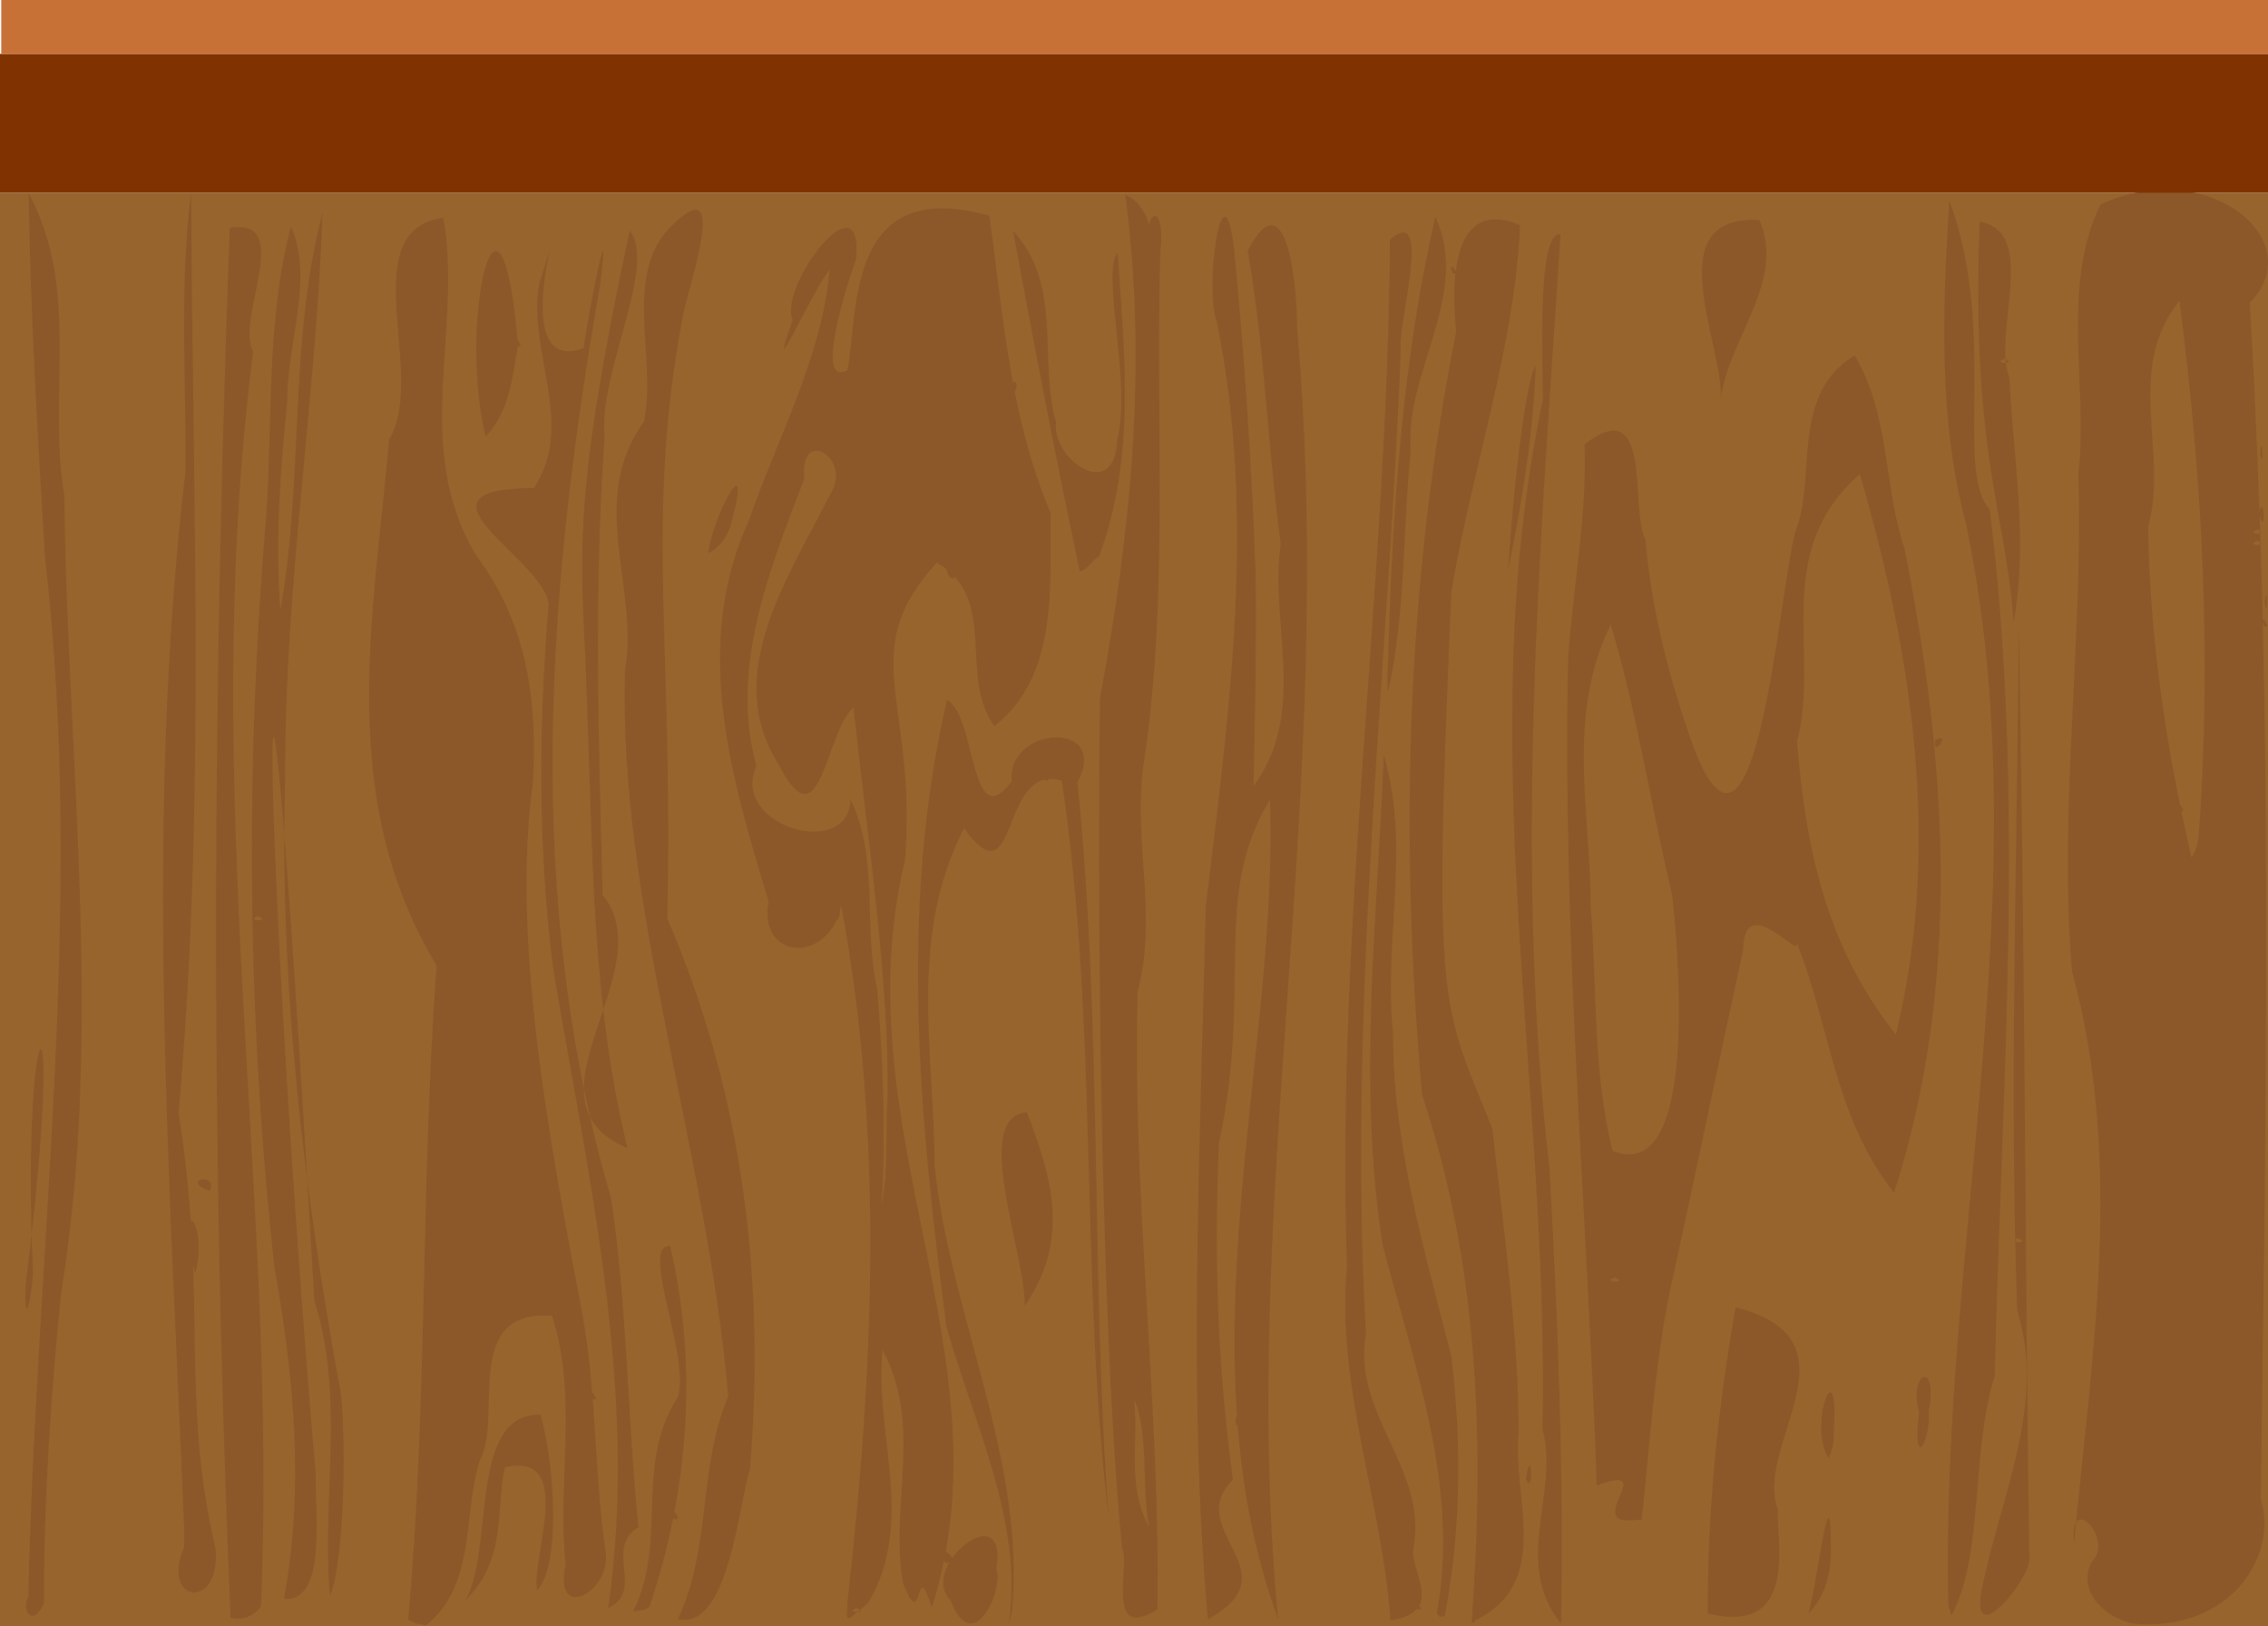
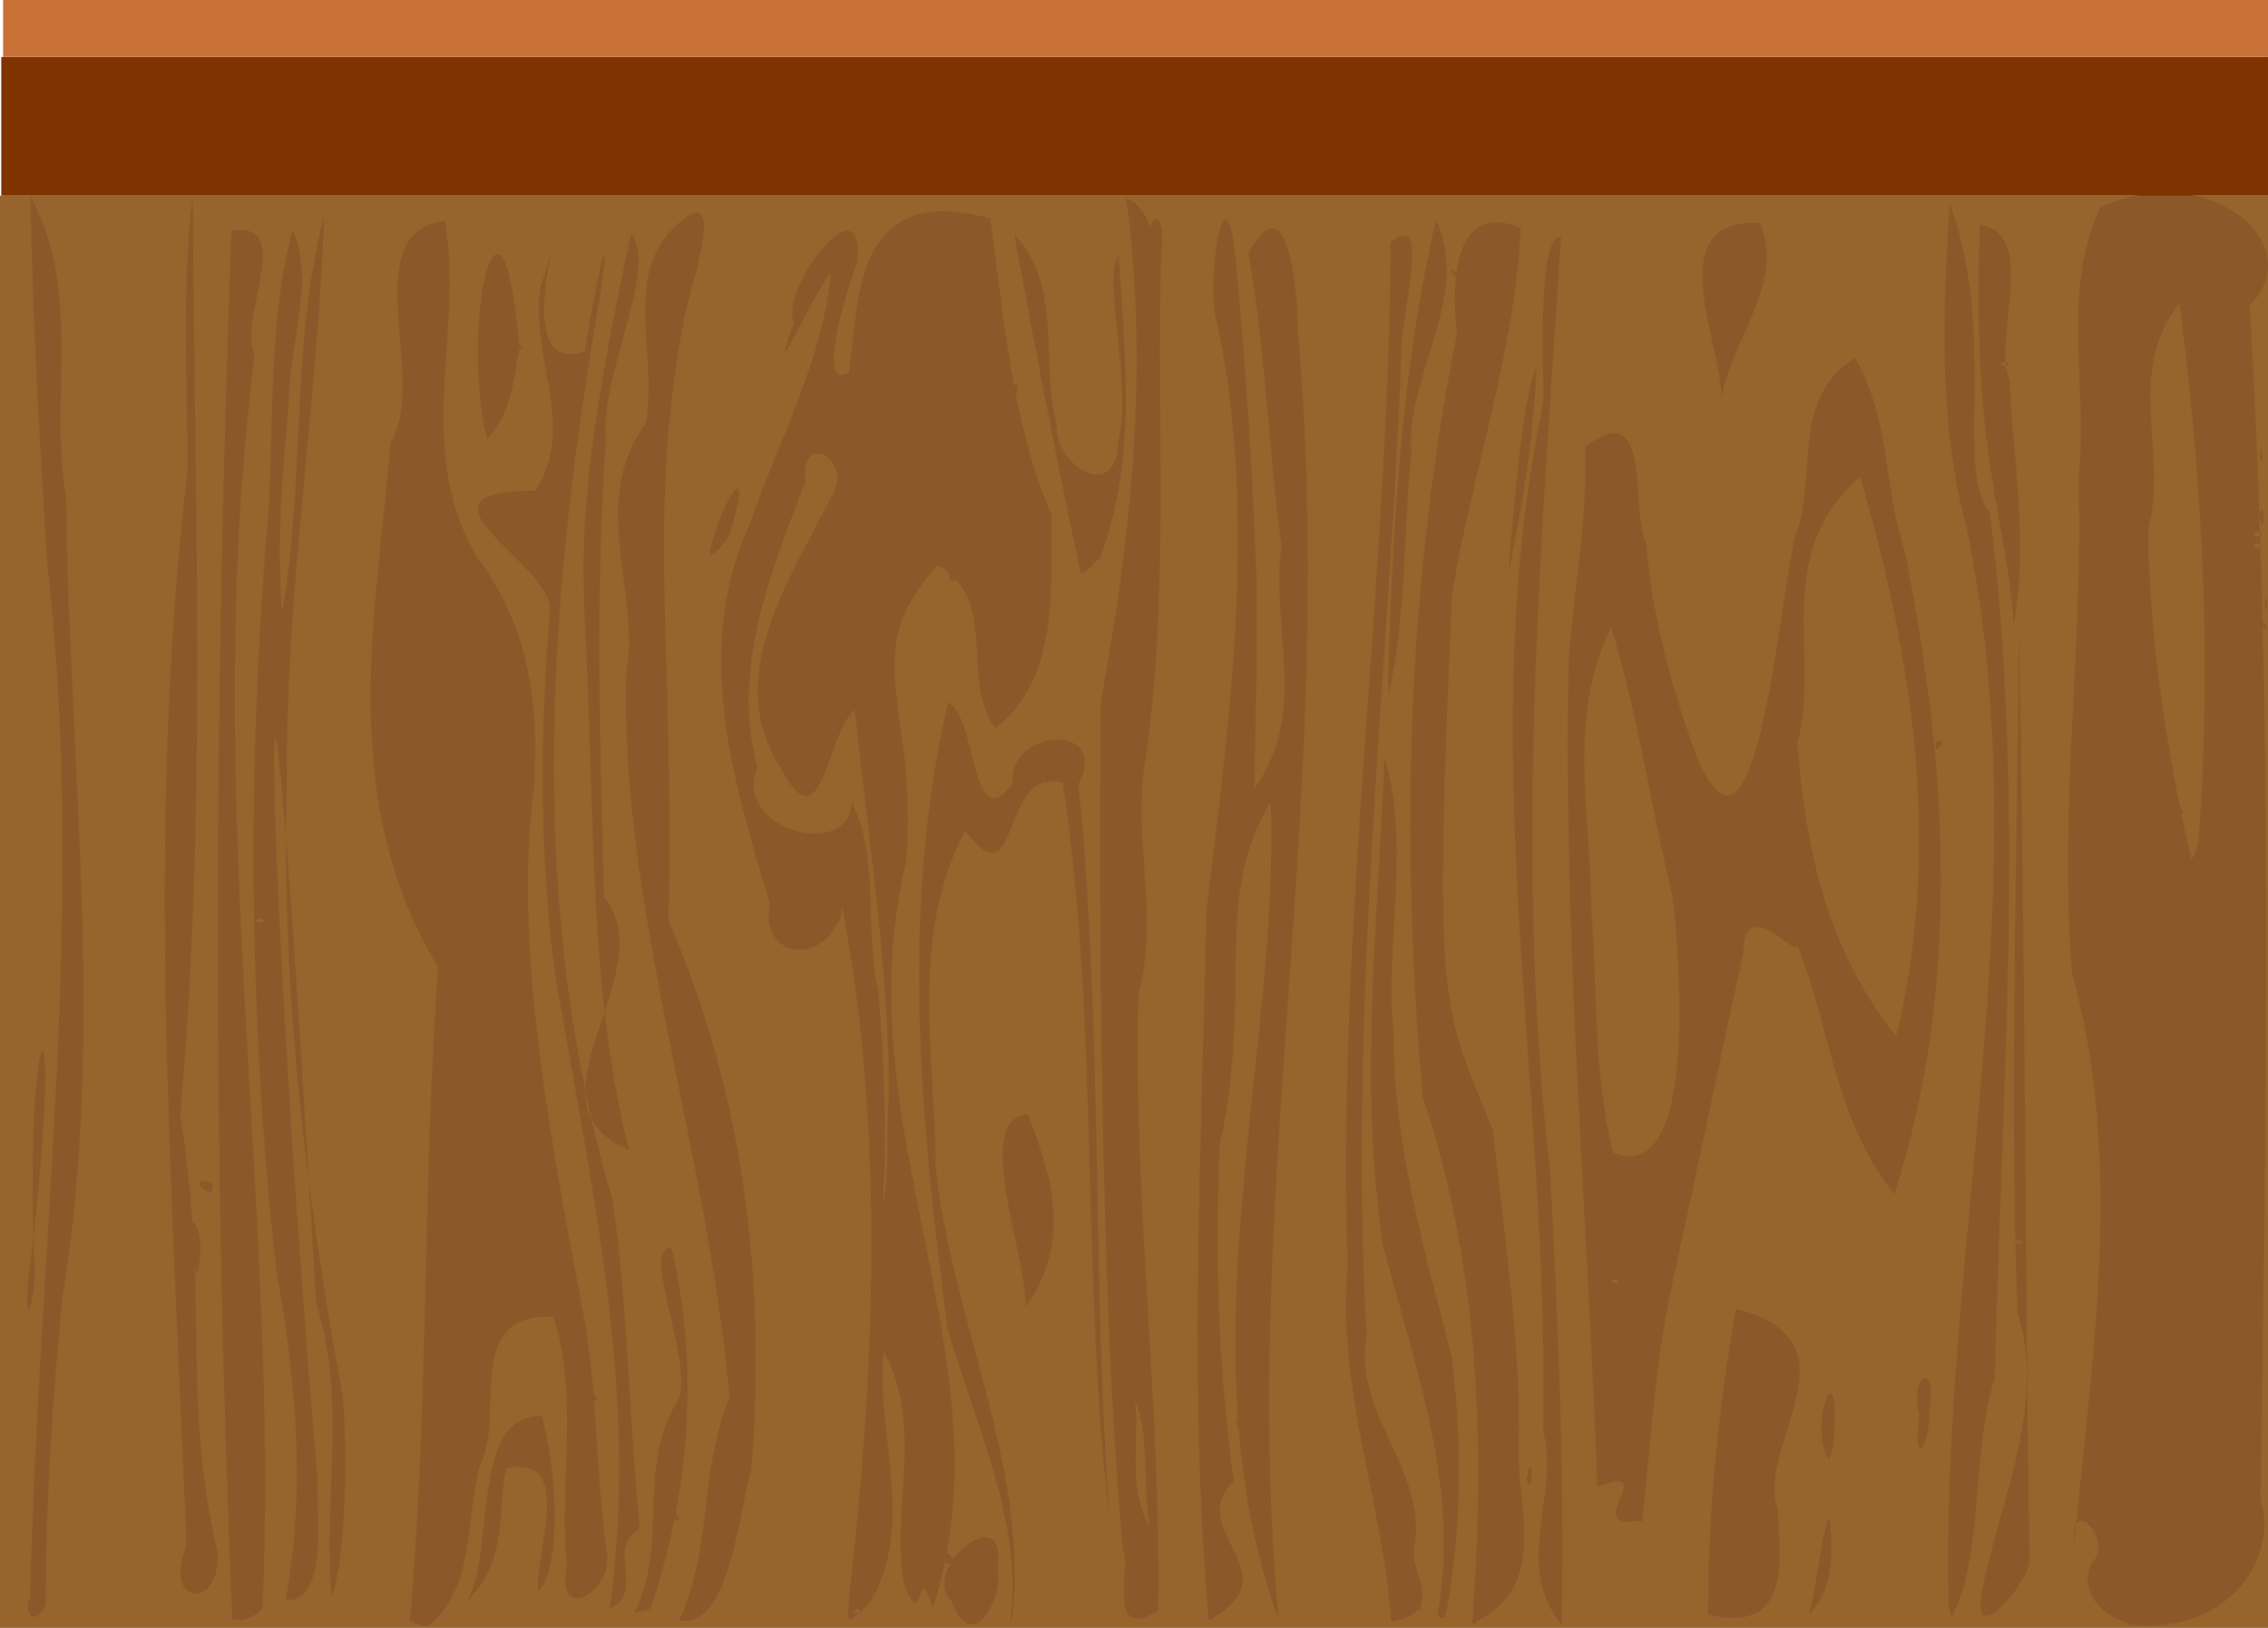
- <svg xmlns="http://www.w3.org/2000/svg" id="svg14" version="1.1" width="600" height="430">
+ <svg xmlns="http://www.w3.org/2000/svg" height="140" width="195.001" version="1.1" id="svg14">
  <defs id="defs18" />
-   <g id="g12" transform="matrix(1.000822,0,0,0.6225041,-0.492955,-224.9885)">
-     <g id="g10" transform="matrix(1.1719,0,0,1.1901,1.2857e-6,443.32)">
-       <path id="path6" fill="#96642c" d="M 0,256 V 0 H 256 512 V 256 512 H 256 0 Z" />
-       <path id="path8" d="M 6.814,501.4 C 8.493,377.85 19.651,254.24 10.606,130.73 8.93,87.165 7.295,43.784 6.885,0.19 18.709,35.083 11.009,72.256 14.94,108.2 c 0.605,95.044 8.964,190.32 -0.782,285.16 -2.341,36.731 -3.841,73.527 -3.827,110.34 -2.665,8.981 -5.205,1.955 -3.517,-2.295 z m 35.125,-25.15 c -3.179,-125.7 -9.012,-251.66 0.349,-377.23 0.092,-33.006 -1.399,-66.074 1.236,-99.02 0.4,115.88 3.276,218.66 -2.822,328.56 6.641,65.97 0.299,101.84 8.348,155.6 1.194,22.219 -12.517,19.49 -7.094,-0.579 l 0.055,-3.668 z m 10.498,32.5 c -4.728,-177.23 -3.952,-333.12 -0.185,-496.2 14.787,-3.938 1.079,33.058 5.263,44.161 -12.609,156.39 5.707,302.75 1.764,447.87 -0.938,2.606 -3.723,5.543 -6.842,4.172 z m 12.043,-6.75 c 4.606,-39.39 2.294,-79.04 -2.14,-118.29 -6.205,-89.43 -6.656,-179.17 -1.85,-268.67 1.466,-34.208 -0.025,-69.561 5.559,-102.96 5.268,18.734 -0.984,41.842 -0.843,62.327 -1.55,24.817 -2.751,49.713 -1.544,74.573 5.35,-47.15 1.795,-94.968 9.52,-141.9 -1.506,67.218 -8.65,134.23 -8.433,201.53 -1.339,73.723 4.099,147.37 12.6,220.53 1.28,21.885 0.491,60.196 -2.488,71.842 -1.965,-35.12 3.498,-70.53 -3.531,-105.35 -13.278,-364.96 -12.07,-165.81 0.341,62.74 -0.43,10.898 2.779,45.058 -7.191,43.625 z m -5.876,-243.73 c -3.092,1.816 3.247,2.117 0,0 z m 33.89,251.19 c 4.425,-77.77 2.776,-155.73 6.418,-233.54 -22.893,-60.04 -14.117,-125.35 -10.715,-187.84 8.721,-22.85 -8.336,-74.557 12.203,-79.139 4.531,40.003 -7.348,81.614 7.42,120.54 11.974,25.458 13.775,53.397 12.792,81.153 -4.874,56.428 3.692,127.48 11.28,190.78 3.146,28.045 2.54,56.222 5.162,84.269 1.124,13.766 -11.902,25.17 -9.054,4.086 -1.929,-29.52 2.897,-59.823 -3.08,-88.867 -20.623,-2.229 -10.912,36.585 -16.33,51.892 -3.765,18.858 -0.726,44.373 -12.081,58.666 l -2.289,-0.706 -1.724,-1.288 z m 12.916,-6.96 c 6.58,-17.962 0.547,-66.886 16.939,-66.208 3.3,18.631 4.532,53.828 -0.788,62.681 -1.341,-11.773 8.776,-49.667 -7.247,-43.942 -2.139,14.22 0.634,32.618 -8.905,47.469 z m 32.202,2.75 c 6.979,-76.491 -4.453,-152.84 -12.463,-228.75 -3.411,-43.114 -3.244,-86.448 -0.96,-129.62 -1.275,-16.683 -33.837,-41.094 -3.305,-41.474 9.511,-23.074 -1.614,-48.772 1.186,-72.994 7.793,-38.624 -8.461,33.789 9.991,23.083 0.969,-11.832 6.441,-55.829 3.702,-22.398 -11.982,108.2 -17.345,218.41 2.509,326.03 3.658,39.01 3.669,78.232 6.142,117.32 -7.823,7.446 1.508,22.79 -6.802,28.809 z m 5.631,1.25 c 7.916,-25.138 0.165,-52.147 10.028,-76.391 3.094,-13.963 -8.722,-54.714 -1.694,-54.075 6.242,42.613 4.262,86.333 -4.544,128.25 -0.463,1.96 -2.267,1.792 -3.791,2.212 z m 10.096,2.75 c 7.676,-26.102 4.456,-53.859 11.365,-79.603 -4.894,-88.305 -24.949,-176.65 -23.29,-259.32 3.215,-29.474 -8.624,-60.189 4.251,-88.622 2.946,-22.438 -4.532,-50.67 5.37,-68.464 15.181,-25.055 3.9,23.093 3.249,32.228 -8.418,70.816 -1.864,117.84 -3.369,213.6 17.979,65.9 21.922,133.4 18.675,196.44 -2.558,12.532 -4.787,57.899 -16.251,53.737 z m 38.261,-6.5 c 5.875,-82.585 8.265,-165.84 -1.422,-248.24 -2.902,21.359 -18.936,19.28 -16.385,-1.507 -8.539,-44.68 -17.351,-91.262 -4.436,-136.07 6.539,-29.721 16.617,-58.917 18.188,-89.525 -4.202,8.26 -14.673,46.27 -8.314,18.053 -3.442,-11.568 15.979,-52.29 14.283,-21.81 -2.115,9.301 -9.487,45.923 -1.964,39.745 2.616,-19.805 -0.732,-69.771 32.023,-55.181 3.154,35.664 4.595,71.495 13.838,106.2 -0.321,24.37 2.11,57.667 -12.691,76.003 -8.241,-17.686 1.09,-45.603 -13.005,-58.379 -18.686,32.417 -4.312,49.207 -7.177,106.3 -14.467,95.279 24.029,177.94 6.048,266.79 -3.925,-19.871 -1.758,10.484 -6.463,-8.676 -3.151,-27.773 4.647,-55.988 -4.635,-83.321 -1.927,29.802 7.569,61.39 -3.244,90.315 -5.702,7.739 -4.782,6.961 -4.645,-0.704 z m 2.006,2.521 c -3.092,1.816 3.247,2.117 0,0 z m 7.03,-183.36 c 0.303,-40.418 -4.535,-92.033 -7.698,-138.11 -6.342,8.397 -7.359,49.613 -16.737,20.717 -13.08,-32.332 1.772,-66.349 11.635,-97.324 4.877,-12.577 -7.252,-23.89 -5.991,-5.161 -8.095,33.416 -16.818,68.093 -10.831,102.62 -6.031,21.587 20.958,33.752 21.243,11.959 6.559,21.466 2.768,45.281 6.013,67.675 1.327,25.592 1.99,51.242 1.027,76.86 1.589,-13.023 0.768,-26.166 1.339,-39.24 z m -19.289,-90.452 c -2.81,-7.622 3.811,4.131 0,0 z m 33.474,271.04 c -7.456,-11.866 13.136,-37.835 10.308,-11.258 1.793,7.568 -5.302,32.212 -10.308,11.258 z m 13.16,8.25 c 3.328,-36.091 -7.904,-71.1 -14.102,-106.09 -6.096,-74.271 -10.707,-149.43 0.128,-223.51 6.691,5.106 5.052,49.114 14.632,29.026 -1.283,-19.782 22.345,-22.186 14.812,0.352 5.598,87.307 3.014,174.87 7.006,262.24 -6.45,-87.502 -2.242,-175.48 -10.546,-262.88 -14.248,-6.692 -9.476,44.191 -22.06,17.023 -12.612,38.854 -6.726,80.396 -6.618,120.46 3.442,53.39 20.757,105.77 17.423,159.51 z m 25.566,-26.5 c -4.219,-65.566 -5.777,-202.21 -5.026,-303.65 7.02,-59.598 10.791,-119.88 5.724,-179.8 12.267,8.193 2.06,56.021 5.345,21.018 -1.476,-17.208 3.88,-18.466 2.542,-0.818 -1.168,61.606 2.076,123.33 -3.925,184.78 -2.051,26.634 3.333,52.874 -1.194,79.44 -1.26,73.539 5.137,147.02 4.452,220.58 -11.967,12.023 -5.997,-16.65 -7.918,-21.552 z m 6.039,-8 c -1.731,-14.482 0.012,-33.635 -3.321,-45.221 1.007,15.061 -1.786,30.643 3.321,45.221 z m 13.299,33 c -4.443,-78.11 -1.944,-158.25 -0.484,-254.51 5.315,-69.448 11.485,-139.38 2.459,-208.81 -2.817,-11.423 1.281,-58.307 3.896,-26.381 2.397,39.385 4.063,78.844 4.915,118.3 0.176,24.683 -0.198,49.364 -0.509,74.044 12.41,-26.934 3.523,-57.918 6.138,-86.494 -2.961,-34.912 -3.583,-69.951 -7.449,-104.7 9.32,-28.143 11.246,17.257 11.119,27.088 9.21,167.22 -13.286,310.48 -4.274,461.46 -22.072,-95.888 0.317,-202.1 -1.833,-292.62 -13.288,34.965 -3.817,66.052 -11.49,122.71 -1.138,40.066 -0.333,80.212 3.139,120.15 -11.518,17.904 13.867,33.03 -5.626,49.775 z m 41.186,0.5 c -1.881,-42.287 -12.358,-83.945 -9.82,-126.47 -2.573,-122.29 9.164,-244.28 9.689,-366.53 9.786,-13.416 1.692,30.528 2.429,38.892 -2.361,105.02 -12.197,233.98 -7.849,351.65 -3.266,29.054 14.115,48.168 10.692,76.789 -0.778,8.409 7.399,22.393 -5.142,25.675 z m 10.415,-2.5 c 5.293,-44.249 -4.963,-88.016 -12.162,-131.32 -5.793,-58.265 -1.167,-116.81 0.209,-175.17 6.174,32.721 -0.1,66.239 2.103,99.317 -0.125,38.867 6.995,77.176 13.135,115.32 2.379,30.908 2.195,62.067 -1.471,92.868 l -1.197,0.119 z m 7.884,3.23 c 2.904,-62.973 1.806,-126.6 -11.188,-188.44 -5.067,-90.85 -3.653,-182.2 7.706,-272.55 -0.716,-11.295 -2.508,-49.041 14.404,-37.913 -1.248,44.103 -10.981,87.366 -15.517,131.11 -4.109,150.87 -2.35,145.67 9.265,191.47 2.504,36.091 5.871,72.559 5.91,108.55 -1.485,22.941 7.77,53.416 -9.703,66.913 l -0.311,0.84 -0.566,0.032 z m 15.99,-68.98 c 1.582,-122.52 -16.229,-245.44 0.066,-367.56 0.01,-16.439 -1.273,-60.105 3.993,-59.1 -4.605,111.34 -10.617,222.94 -2.464,334.26 1.839,53.9 3.233,107.83 2.571,161.77 -11.068,-21.861 -0.329,-46.404 -4.166,-69.376 z m 37.268,65.75 c -0.085,-36.525 2.216,-73.034 6.291,-109.32 29.176,11.87 3.933,49.079 9.513,72.245 -0.458,10.809 4.923,45.08 -15.804,37.079 z m 22.712,0 c 2.246,-12.724 5.099,-55.084 5.067,-21.311 -0.155,7.33 -1.202,14.93 -5.067,21.311 z m 31.552,-3 c -1.869,-128.49 20.836,-257.1 4.084,-385.36 -6.439,-38.43 -5.388,-77.314 -3.869,-116.09 10.914,46.484 1.125,96.792 9.103,110.27 8.134,103 2.624,206.36 1.135,309.49 -5.469,27.125 -2.32,63.442 -9.776,85.429 z m 7.482,-5 c 4.116,-33.418 14.722,-66.42 8.044,-100.28 -1.811,-81.171 0.018,-162.36 0.346,-243.53 1.395,110.76 1.366,221.84 2.384,332.42 0.161,7.157 -13.246,33.002 -10.774,11.398 z m 8.225,-125.98 c -3.092,1.816 3.247,2.117 0,0 z m 16.608,115.51 c 5.344,-7.91 -5.267,-25.516 -3.966,-6.637 4.048,-67.882 11.287,-136.44 -0.437,-203.97 -3.112,-59.168 2.573,-118.39 1.412,-177.65 2.288,-31.776 -4.117,-66.116 4.963,-96.33 24.308,-17.71 47.477,13.077 33.68,35.054 5.356,142.29 3.732,284.71 2.485,427.07 4.014,20.134 -6.76,47.755 -28.903,44.544 -8.514,-3.533 -11.953,-13.841 -9.233,-22.087 z m 24.14,-258.78 c 2.977,-63.817 0.909,-127.79 -4.339,-191.44 -12.492,24.572 -2.415,54.173 -7.055,80.695 0.337,39.524 4.033,78.963 9.769,118.05 0.98,-2.361 1.473,-4.762 1.625,-7.309 z m -4.283,-9.417 c -1.302,-5.882 2.28,1.853 0,0 z m 17.525,-96.312 c -3.092,1.816 3.247,2.117 0,0 z m 0,-4 c -3.092,1.816 3.247,2.117 0,0 z m -189.53,385.31 c -1.302,-5.882 2.28,1.853 0,0 z m -106.31,-16.349 c -5.2,-10.991 5.12,-0.315 0,0 z m 155.93,-15.42 c -13.027,2.86 5.594,-20.978 -9.077,-12.262 -2.23,-98.242 -7.792,-196.49 -6.487,-294.77 1.083,-25.638 4.323,-51.529 3.715,-76.958 15.618,-19.028 10.098,23.307 13.74,34.129 1.368,25.262 5.409,50.115 11.002,74.683 14.127,57.126 19.2,-58.224 22.851,-77.716 4.869,-19.869 -1.337,-48.594 13.329,-62.845 8.054,21.594 6.444,46.133 11.204,68.822 9.667,76.18 12.966,154.72 -2.312,230.13 -14.271,-28.485 -14.479,-63.401 -23.326,-94.363 6.223,20.138 -10.51,-17.431 -10.756,7.949 -5.61,40.494 -10.868,81.078 -16.488,121.6 -3.524,27.064 -4.495,54.742 -6.384,81.686 l -1.009,-0.088 z m -5.081,-86.538 c -3.092,1.816 3.247,2.117 0,0 z m 12.965,-136.88 c -4.878,-32.036 -7.76,-64.371 -13.83,-96.223 -10.144,32.581 -4.539,67.52 -4.492,101.09 1.427,28.952 0.374,58.122 4.916,86.845 20.886,13.332 14.012,-83.322 13.406,-91.714 z m 50.495,50.153 c 10.254,-66.482 3.974,-134.29 -8.133,-200.08 -20.221,27.952 -8.855,63.891 -14.174,95.514 1.865,35.652 6.039,72.245 22.306,104.56 z m -276.08,172.52 c -1.563,-7.663 3.608,2.98 0,0 z m 192.62,-13.81 c 1.285,-13.411 1.821,6.868 0,0 z m 88.715,-23.759 c -2.505,-14.372 4.309,-18.897 2.173,-0.724 0.356,12.562 -3.867,21.342 -2.173,0.724 z m -20.449,16.318 c -4.726,-12.203 2.302,-39.546 1.206,-10.868 0.047,3.645 -0.035,7.371 -1.206,10.868 z m -294.89,-7.25 c -1.257,-6.08 3.19,2.857 0,0 z m 161.19,-5.06 c -0.114,-7.669 1.403,4.177 0,0 z m 0.077,-7.5 c 0.756,-8.126 0.756,8.126 0,0 z m -145.19,-1.417 c -1.302,-5.882 2.28,1.853 0,0 z m 145.15,-6.58 c 0.55,-6.89 0.55,6.89 0,0 z m -272.96,-34.5 c 9.399,-119.26 -1.186,-102.54 1.623,-3.73 -0.312,8.81 -2.079,21.54 -1.623,3.73 z m 225.32,7.873 c 0.167,-18.87 -12.146,-67.601 0.498,-69.034 5.389,22.42 10.012,44.973 -0.498,69.034 z m -187.94,-17.12 c -2.729,-24.204 3.881,-10.842 0.792,5.428 z m 4.015,-23.917 c -6.831,-4.11 2.276,-6.666 0,0 z m 94.333,-15.22 c -7.996,-51.204 -7.762,-103.31 -9.073,-155.01 -0.853,-54.347 -4.817,-66.827 9.582,-172.57 6.231,12.661 -7.253,51.423 -5.684,73.579 -2.442,54.473 -1.354,109.1 -0.45,163.58 13.904,26.911 -19.879,73.65 5.625,90.411 z m -101,-66.78 c -27.333,158.3 -13.667,79.149 0,0 z m 148.39,-14.75 c -7.082,-5.538 2.74,-7.258 0,0 z m 92.685,-30.001 c -1.302,-5.882 2.28,1.853 0,0 z m 1,-15 c -1.302,-5.882 2.28,1.853 0,0 z m -47,-5 c -1.302,-5.882 2.28,1.853 0,0 z m 200.92,-14.14 c 3.808,-3.601 -0.754,6.917 0,0 z m -123.38,-32.44 c 1.024,-51.604 3.2,-103.32 10.598,-154.45 8.093,27.809 -7.003,55.371 -5.555,83.467 -1.877,28.732 -1.087,57.663 -5.122,86.234 -0.378,-5.081 0.113,-10.166 0.079,-15.25 z m 197.45,-8.417 c -1.302,-5.882 2.28,1.853 0,0 z m -56.426,-1.335 c -1.649,-38.762 -9.599,-59.871 -7.66,-142.93 13.432,3.767 2.781,39.721 6.673,55.558 0.923,29.101 4.337,58.306 0.987,87.376 z M 452.56,59.285 c -3.092,1.816 3.247,2.117 0,0 z m 58.68,86.737 c 0.756,-8.126 0.756,8.126 0,0 z m -296.8,-9.101 c -3.254,-13.074 3.903,4.915 0,0 z m 29.53,-1.81 c -5.41,-40.435 -10.33,-80.937 -15.03,-121.46 11.342,19.39 5.635,46.11 9.68,68.329 -1.03,13.468 13.386,28.933 13.794,6.098 3.333,-19.533 -3.662,-59.538 0.103,-66.735 1.582,37.562 4.353,75.935 -5.255,112.73 2.504,-9.723 -1.181,0.992 -3.292,1.039 z m 96.667,-0.758 c 0.686,-21.219 3.78,-67.731 6.173,-72.615 -0.558,24.305 -3.049,48.52 -6.173,72.615 z m -180.41,-5.62 c 0.635,-12.321 10.085,-40.219 5.254,-11.541 -0.636,4.2 -2.001,8.579 -5.254,11.541 z m 349.74,-14.21 c 1.281,-8.501 1.529,9.73 0,0 z m -264.86,-10.41 c -2.917,-4.718 5.554,1.919 0,0 z m 265.11,-10.59 c 0.285,-9.356 0.992,6.115 0,0 z m -400.25,-6.451 c -6.37,-41.204 3.36,-106.66 7.3,-32.543 -1.33,10.862 -1.66,22.856 -7.3,32.543 z m 278.58,-13.271 c 0.87,-18.835 -14.6,-66.11 8.73,-64.037 6.03,21.837 -7.16,42.595 -8.73,64.037 z m 33.494,-0.194 c -1.302,-5.882 2.28,1.853 0,0 z m -193.43,-5.084 c 2.022,-4.356 0.79,7.253 0,0 z m -111.56,-13.917 c -1.302,-5.882 2.28,1.853 0,0 z m 211,-26 c -1.302,-5.882 2.28,1.853 0,0 z" fill="#8c5829" />
+   <g transform="matrix(0.3249942,0,0,0.2021441,-4.17845e-7,-72.78724)" id="g12">
+     <g transform="matrix(1.1719,0,0,1.1901,1.2857e-6,443.32)" id="g10">
+       <path d="M 0,256 V 0 H 256 512 V 256 512 H 256 0 Z" fill="#96642c" id="path6" />
+       <path fill="#8c5829" d="M 6.814,501.4 C 8.493,377.85 19.651,254.24 10.606,130.73 8.93,87.165 7.295,43.784 6.885,0.19 18.709,35.083 11.009,72.256 14.94,108.2 c 0.605,95.044 8.964,190.32 -0.782,285.16 -2.341,36.731 -3.841,73.527 -3.827,110.34 -2.665,8.981 -5.205,1.955 -3.517,-2.295 z m 35.125,-25.15 c -3.179,-125.7 -9.012,-251.66 0.349,-377.23 0.092,-33.006 -1.399,-66.074 1.236,-99.02 0.4,115.88 3.276,218.66 -2.822,328.56 6.641,65.97 0.299,101.84 8.348,155.6 1.194,22.219 -12.517,19.49 -7.094,-0.579 l 0.055,-3.668 z m 10.498,32.5 c -4.728,-177.23 -3.952,-333.12 -0.185,-496.2 14.787,-3.938 1.079,33.058 5.263,44.161 -12.609,156.39 5.707,302.75 1.764,447.87 -0.938,2.606 -3.723,5.543 -6.842,4.172 z m 12.043,-6.75 c 4.606,-39.39 2.294,-79.04 -2.14,-118.29 -6.205,-89.43 -6.656,-179.17 -1.85,-268.67 1.466,-34.208 -0.025,-69.561 5.559,-102.96 5.268,18.734 -0.984,41.842 -0.843,62.327 -1.55,24.817 -2.751,49.713 -1.544,74.573 5.35,-47.15 1.795,-94.968 9.52,-141.9 -1.506,67.218 -8.65,134.23 -8.433,201.53 -1.339,73.723 4.099,147.37 12.6,220.53 1.28,21.885 0.491,60.196 -2.488,71.842 -1.965,-35.12 3.498,-70.53 -3.531,-105.35 -13.278,-364.96 -12.07,-165.81 0.341,62.74 -0.43,10.898 2.779,45.058 -7.191,43.625 z m -5.876,-243.73 c -3.092,1.816 3.247,2.117 0,0 z m 33.89,251.19 c 4.425,-77.77 2.776,-155.73 6.418,-233.54 -22.893,-60.04 -14.117,-125.35 -10.715,-187.84 8.721,-22.85 -8.336,-74.557 12.203,-79.139 4.531,40.003 -7.348,81.614 7.42,120.54 11.974,25.458 13.775,53.397 12.792,81.153 -4.874,56.428 3.692,127.48 11.28,190.78 3.146,28.045 2.54,56.222 5.162,84.269 1.124,13.766 -11.902,25.17 -9.054,4.086 -1.929,-29.52 2.897,-59.823 -3.08,-88.867 -20.623,-2.229 -10.912,36.585 -16.33,51.892 -3.765,18.858 -0.726,44.373 -12.081,58.666 l -2.289,-0.706 -1.724,-1.288 z m 12.916,-6.96 c 6.58,-17.962 0.547,-66.886 16.939,-66.208 3.3,18.631 4.532,53.828 -0.788,62.681 -1.341,-11.773 8.776,-49.667 -7.247,-43.942 -2.139,14.22 0.634,32.618 -8.905,47.469 z m 32.202,2.75 c 6.979,-76.491 -4.453,-152.84 -12.463,-228.75 -3.411,-43.114 -3.244,-86.448 -0.96,-129.62 -1.275,-16.683 -33.837,-41.094 -3.305,-41.474 9.511,-23.074 -1.614,-48.772 1.186,-72.994 7.793,-38.624 -8.461,33.789 9.991,23.083 0.969,-11.832 6.441,-55.829 3.702,-22.398 -11.982,108.2 -17.345,218.41 2.509,326.03 3.658,39.01 3.669,78.232 6.142,117.32 -7.823,7.446 1.508,22.79 -6.802,28.809 z m 5.631,1.25 c 7.916,-25.138 0.165,-52.147 10.028,-76.391 3.094,-13.963 -8.722,-54.714 -1.694,-54.075 6.242,42.613 4.262,86.333 -4.544,128.25 -0.463,1.96 -2.267,1.792 -3.791,2.212 z m 10.096,2.75 c 7.676,-26.102 4.456,-53.859 11.365,-79.603 -4.894,-88.305 -24.949,-176.65 -23.29,-259.32 3.215,-29.474 -8.624,-60.189 4.251,-88.622 2.946,-22.438 -4.532,-50.67 5.37,-68.464 15.181,-25.055 3.9,23.093 3.249,32.228 -8.418,70.816 -1.864,117.84 -3.369,213.6 17.979,65.9 21.922,133.4 18.675,196.44 -2.558,12.532 -4.787,57.899 -16.251,53.737 z m 38.261,-6.5 c 5.875,-82.585 8.265,-165.84 -1.422,-248.24 -2.902,21.359 -18.936,19.28 -16.385,-1.507 -8.539,-44.68 -17.351,-91.262 -4.436,-136.07 6.539,-29.721 16.617,-58.917 18.188,-89.525 -4.202,8.26 -14.673,46.27 -8.314,18.053 -3.442,-11.568 15.979,-52.29 14.283,-21.81 -2.115,9.301 -9.487,45.923 -1.964,39.745 2.616,-19.805 -0.732,-69.771 32.023,-55.181 3.154,35.664 4.595,71.495 13.838,106.2 -0.321,24.37 2.11,57.667 -12.691,76.003 -8.241,-17.686 1.09,-45.603 -13.005,-58.379 -18.686,32.417 -4.312,49.207 -7.177,106.3 -14.467,95.279 24.029,177.94 6.048,266.79 -3.925,-19.871 -1.758,10.484 -6.463,-8.676 -3.151,-27.773 4.647,-55.988 -4.635,-83.321 -1.927,29.802 7.569,61.39 -3.244,90.315 -5.702,7.739 -4.782,6.961 -4.645,-0.704 z m 2.006,2.521 c -3.092,1.816 3.247,2.117 0,0 z m 7.03,-183.36 c 0.303,-40.418 -4.535,-92.033 -7.698,-138.11 -6.342,8.397 -7.359,49.613 -16.737,20.717 -13.08,-32.332 1.772,-66.349 11.635,-97.324 4.877,-12.577 -7.252,-23.89 -5.991,-5.161 -8.095,33.416 -16.818,68.093 -10.831,102.62 -6.031,21.587 20.958,33.752 21.243,11.959 6.559,21.466 2.768,45.281 6.013,67.675 1.327,25.592 1.99,51.242 1.027,76.86 1.589,-13.023 0.768,-26.166 1.339,-39.24 z m -19.289,-90.452 c -2.81,-7.622 3.811,4.131 0,0 z m 33.474,271.04 c -7.456,-11.866 13.136,-37.835 10.308,-11.258 1.793,7.568 -5.302,32.212 -10.308,11.258 z m 13.16,8.25 c 3.328,-36.091 -7.904,-71.1 -14.102,-106.09 -6.096,-74.271 -10.707,-149.43 0.128,-223.51 6.691,5.106 5.052,49.114 14.632,29.026 -1.283,-19.782 22.345,-22.186 14.812,0.352 5.598,87.307 3.014,174.87 7.006,262.24 -6.45,-87.502 -2.242,-175.48 -10.546,-262.88 -14.248,-6.692 -9.476,44.191 -22.06,17.023 -12.612,38.854 -6.726,80.396 -6.618,120.46 3.442,53.39 20.757,105.77 17.423,159.51 z m 25.566,-26.5 c -4.219,-65.566 -5.777,-202.21 -5.026,-303.65 7.02,-59.598 10.791,-119.88 5.724,-179.8 12.267,8.193 2.06,56.021 5.345,21.018 -1.476,-17.208 3.88,-18.466 2.542,-0.818 -1.168,61.606 2.076,123.33 -3.925,184.78 -2.051,26.634 3.333,52.874 -1.194,79.44 -1.26,73.539 5.137,147.02 4.452,220.58 -11.967,12.023 -5.997,-16.65 -7.918,-21.552 z m 6.039,-8 c -1.731,-14.482 0.012,-33.635 -3.321,-45.221 1.007,15.061 -1.786,30.643 3.321,45.221 z m 13.299,33 c -4.443,-78.11 -1.944,-158.25 -0.484,-254.51 5.315,-69.448 11.485,-139.38 2.459,-208.81 -2.817,-11.423 1.281,-58.307 3.896,-26.381 2.397,39.385 4.063,78.844 4.915,118.3 0.176,24.683 -0.198,49.364 -0.509,74.044 12.41,-26.934 3.523,-57.918 6.138,-86.494 -2.961,-34.912 -3.583,-69.951 -7.449,-104.7 9.32,-28.143 11.246,17.257 11.119,27.088 9.21,167.22 -13.286,310.48 -4.274,461.46 -22.072,-95.888 0.317,-202.1 -1.833,-292.62 -13.288,34.965 -3.817,66.052 -11.49,122.71 -1.138,40.066 -0.333,80.212 3.139,120.15 -11.518,17.904 13.867,33.03 -5.626,49.775 z m 41.186,0.5 c -1.881,-42.287 -12.358,-83.945 -9.82,-126.47 -2.573,-122.29 9.164,-244.28 9.689,-366.53 9.786,-13.416 1.692,30.528 2.429,38.892 -2.361,105.02 -12.197,233.98 -7.849,351.65 -3.266,29.054 14.115,48.168 10.692,76.789 -0.778,8.409 7.399,22.393 -5.142,25.675 z m 10.415,-2.5 c 5.293,-44.249 -4.963,-88.016 -12.162,-131.32 -5.793,-58.265 -1.167,-116.81 0.209,-175.17 6.174,32.721 -0.1,66.239 2.103,99.317 -0.125,38.867 6.995,77.176 13.135,115.32 2.379,30.908 2.195,62.067 -1.471,92.868 l -1.197,0.119 z m 7.884,3.23 c 2.904,-62.973 1.806,-126.6 -11.188,-188.44 -5.067,-90.85 -3.653,-182.2 7.706,-272.55 -0.716,-11.295 -2.508,-49.041 14.404,-37.913 -1.248,44.103 -10.981,87.366 -15.517,131.11 -4.109,150.87 -2.35,145.67 9.265,191.47 2.504,36.091 5.871,72.559 5.91,108.55 -1.485,22.941 7.77,53.416 -9.703,66.913 l -0.311,0.84 -0.566,0.032 z m 15.99,-68.98 c 1.582,-122.52 -16.229,-245.44 0.066,-367.56 0.01,-16.439 -1.273,-60.105 3.993,-59.1 -4.605,111.34 -10.617,222.94 -2.464,334.26 1.839,53.9 3.233,107.83 2.571,161.77 -11.068,-21.861 -0.329,-46.404 -4.166,-69.376 z m 37.268,65.75 c -0.085,-36.525 2.216,-73.034 6.291,-109.32 29.176,11.87 3.933,49.079 9.513,72.245 -0.458,10.809 4.923,45.08 -15.804,37.079 z m 22.712,0 c 2.246,-12.724 5.099,-55.084 5.067,-21.311 -0.155,7.33 -1.202,14.93 -5.067,21.311 z m 31.552,-3 c -1.869,-128.49 20.836,-257.1 4.084,-385.36 -6.439,-38.43 -5.388,-77.314 -3.869,-116.09 10.914,46.484 1.125,96.792 9.103,110.27 8.134,103 2.624,206.36 1.135,309.49 -5.469,27.125 -2.32,63.442 -9.776,85.429 z m 7.482,-5 c 4.116,-33.418 14.722,-66.42 8.044,-100.28 -1.811,-81.171 0.018,-162.36 0.346,-243.53 1.395,110.76 1.366,221.84 2.384,332.42 0.161,7.157 -13.246,33.002 -10.774,11.398 z m 8.225,-125.98 c -3.092,1.816 3.247,2.117 0,0 z m 16.608,115.51 c 5.344,-7.91 -5.267,-25.516 -3.966,-6.637 4.048,-67.882 11.287,-136.44 -0.437,-203.97 -3.112,-59.168 2.573,-118.39 1.412,-177.65 2.288,-31.776 -4.117,-66.116 4.963,-96.33 24.308,-17.71 47.477,13.077 33.68,35.054 5.356,142.29 3.732,284.71 2.485,427.07 4.014,20.134 -6.76,47.755 -28.903,44.544 -8.514,-3.533 -11.953,-13.841 -9.233,-22.087 z m 24.14,-258.78 c 2.977,-63.817 0.909,-127.79 -4.339,-191.44 -12.492,24.572 -2.415,54.173 -7.055,80.695 0.337,39.524 4.033,78.963 9.769,118.05 0.98,-2.361 1.473,-4.762 1.625,-7.309 z m -4.283,-9.417 c -1.302,-5.882 2.28,1.853 0,0 z m 17.525,-96.312 c -3.092,1.816 3.247,2.117 0,0 z m 0,-4 c -3.092,1.816 3.247,2.117 0,0 z m -189.53,385.31 c -1.302,-5.882 2.28,1.853 0,0 z m -106.31,-16.349 c -5.2,-10.991 5.12,-0.315 0,0 z m 155.93,-15.42 c -13.027,2.86 5.594,-20.978 -9.077,-12.262 -2.23,-98.242 -7.792,-196.49 -6.487,-294.77 1.083,-25.638 4.323,-51.529 3.715,-76.958 15.618,-19.028 10.098,23.307 13.74,34.129 1.368,25.262 5.409,50.115 11.002,74.683 14.127,57.126 19.2,-58.224 22.851,-77.716 4.869,-19.869 -1.337,-48.594 13.329,-62.845 8.054,21.594 6.444,46.133 11.204,68.822 9.667,76.18 12.966,154.72 -2.312,230.13 -14.271,-28.485 -14.479,-63.401 -23.326,-94.363 6.223,20.138 -10.51,-17.431 -10.756,7.949 -5.61,40.494 -10.868,81.078 -16.488,121.6 -3.524,27.064 -4.495,54.742 -6.384,81.686 l -1.009,-0.088 z m -5.081,-86.538 c -3.092,1.816 3.247,2.117 0,0 z m 12.965,-136.88 c -4.878,-32.036 -7.76,-64.371 -13.83,-96.223 -10.144,32.581 -4.539,67.52 -4.492,101.09 1.427,28.952 0.374,58.122 4.916,86.845 20.886,13.332 14.012,-83.322 13.406,-91.714 z m 50.495,50.153 c 10.254,-66.482 3.974,-134.29 -8.133,-200.08 -20.221,27.952 -8.855,63.891 -14.174,95.514 1.865,35.652 6.039,72.245 22.306,104.56 z m -276.08,172.52 c -1.563,-7.663 3.608,2.98 0,0 z m 192.62,-13.81 c 1.285,-13.411 1.821,6.868 0,0 z m 88.715,-23.759 c -2.505,-14.372 4.309,-18.897 2.173,-0.724 0.356,12.562 -3.867,21.342 -2.173,0.724 z m -20.449,16.318 c -4.726,-12.203 2.302,-39.546 1.206,-10.868 0.047,3.645 -0.035,7.371 -1.206,10.868 z m -294.89,-7.25 c -1.257,-6.08 3.19,2.857 0,0 z m 161.19,-5.06 c -0.114,-7.669 1.403,4.177 0,0 z m 0.077,-7.5 c 0.756,-8.126 0.756,8.126 0,0 z m -145.19,-1.417 c -1.302,-5.882 2.28,1.853 0,0 z m 145.15,-6.58 c 0.55,-6.89 0.55,6.89 0,0 z m -272.96,-34.5 c 9.399,-119.26 -1.186,-102.54 1.623,-3.73 -0.312,8.81 -2.079,21.54 -1.623,3.73 z m 225.32,7.873 c 0.167,-18.87 -12.146,-67.601 0.498,-69.034 5.389,22.42 10.012,44.973 -0.498,69.034 z m -187.94,-17.12 c -2.729,-24.204 3.881,-10.842 0.792,5.428 z m 4.015,-23.917 c -6.831,-4.11 2.276,-6.666 0,0 z m 94.333,-15.22 c -7.996,-51.204 -7.762,-103.31 -9.073,-155.01 -0.853,-54.347 -4.817,-66.827 9.582,-172.57 6.231,12.661 -7.253,51.423 -5.684,73.579 -2.442,54.473 -1.354,109.1 -0.45,163.58 13.904,26.911 -19.879,73.65 5.625,90.411 z m -101,-66.78 c -27.333,158.3 -13.667,79.149 0,0 z m 148.39,-14.75 c -7.082,-5.538 2.74,-7.258 0,0 z m 92.685,-30.001 c -1.302,-5.882 2.28,1.853 0,0 z m 1,-15 c -1.302,-5.882 2.28,1.853 0,0 z m -47,-5 c -1.302,-5.882 2.28,1.853 0,0 z m 200.92,-14.14 c 3.808,-3.601 -0.754,6.917 0,0 z m -123.38,-32.44 c 1.024,-51.604 3.2,-103.32 10.598,-154.45 8.093,27.809 -7.003,55.371 -5.555,83.467 -1.877,28.732 -1.087,57.663 -5.122,86.234 -0.378,-5.081 0.113,-10.166 0.079,-15.25 z m 197.45,-8.417 c -1.302,-5.882 2.28,1.853 0,0 z m -56.426,-1.335 c -1.649,-38.762 -9.599,-59.871 -7.66,-142.93 13.432,3.767 2.781,39.721 6.673,55.558 0.923,29.101 4.337,58.306 0.987,87.376 z M 452.56,59.285 c -3.092,1.816 3.247,2.117 0,0 z m 58.68,86.737 c 0.756,-8.126 0.756,8.126 0,0 z m -296.8,-9.101 c -3.254,-13.074 3.903,4.915 0,0 z m 29.53,-1.81 c -5.41,-40.435 -10.33,-80.937 -15.03,-121.46 11.342,19.39 5.635,46.11 9.68,68.329 -1.03,13.468 13.386,28.933 13.794,6.098 3.333,-19.533 -3.662,-59.538 0.103,-66.735 1.582,37.562 4.353,75.935 -5.255,112.73 2.504,-9.723 -1.181,0.992 -3.292,1.039 z m 96.667,-0.758 c 0.686,-21.219 3.78,-67.731 6.173,-72.615 -0.558,24.305 -3.049,48.52 -6.173,72.615 z m -180.41,-5.62 c 0.635,-12.321 10.085,-40.219 5.254,-11.541 -0.636,4.2 -2.001,8.579 -5.254,11.541 z m 349.74,-14.21 c 1.281,-8.501 1.529,9.73 0,0 z m -264.86,-10.41 c -2.917,-4.718 5.554,1.919 0,0 z m 265.11,-10.59 c 0.285,-9.356 0.992,6.115 0,0 z m -400.25,-6.451 c -6.37,-41.204 3.36,-106.66 7.3,-32.543 -1.33,10.862 -1.66,22.856 -7.3,32.543 z m 278.58,-13.271 c 0.87,-18.835 -14.6,-66.11 8.73,-64.037 6.03,21.837 -7.16,42.595 -8.73,64.037 z m 33.494,-0.194 c -1.302,-5.882 2.28,1.853 0,0 z m -193.43,-5.084 c 2.022,-4.356 0.79,7.253 0,0 z m -111.56,-13.917 c -1.302,-5.882 2.28,1.853 0,0 z m 211,-26 c -1.302,-5.882 2.28,1.853 0,0 z" id="path8" />
    </g>
  </g>
-   <rect y="14.247" x="-0.156" height="36.733" width="600.169" id="rect22" style="fill:#803300" />
-   <rect y="-0.84" x="0.331" height="15.087" width="599.682" id="rect26" style="fill:#c87137" />
+   <rect style="fill:#803300;stroke-width:0.325" id="rect22" width="194.891" height="11.928" x="0.109" y="4.899" />
+   <rect style="fill:#c87137;stroke-width:0.325" id="rect26" width="194.733" height="4.899" x="0.267" y="0" />
</svg>
